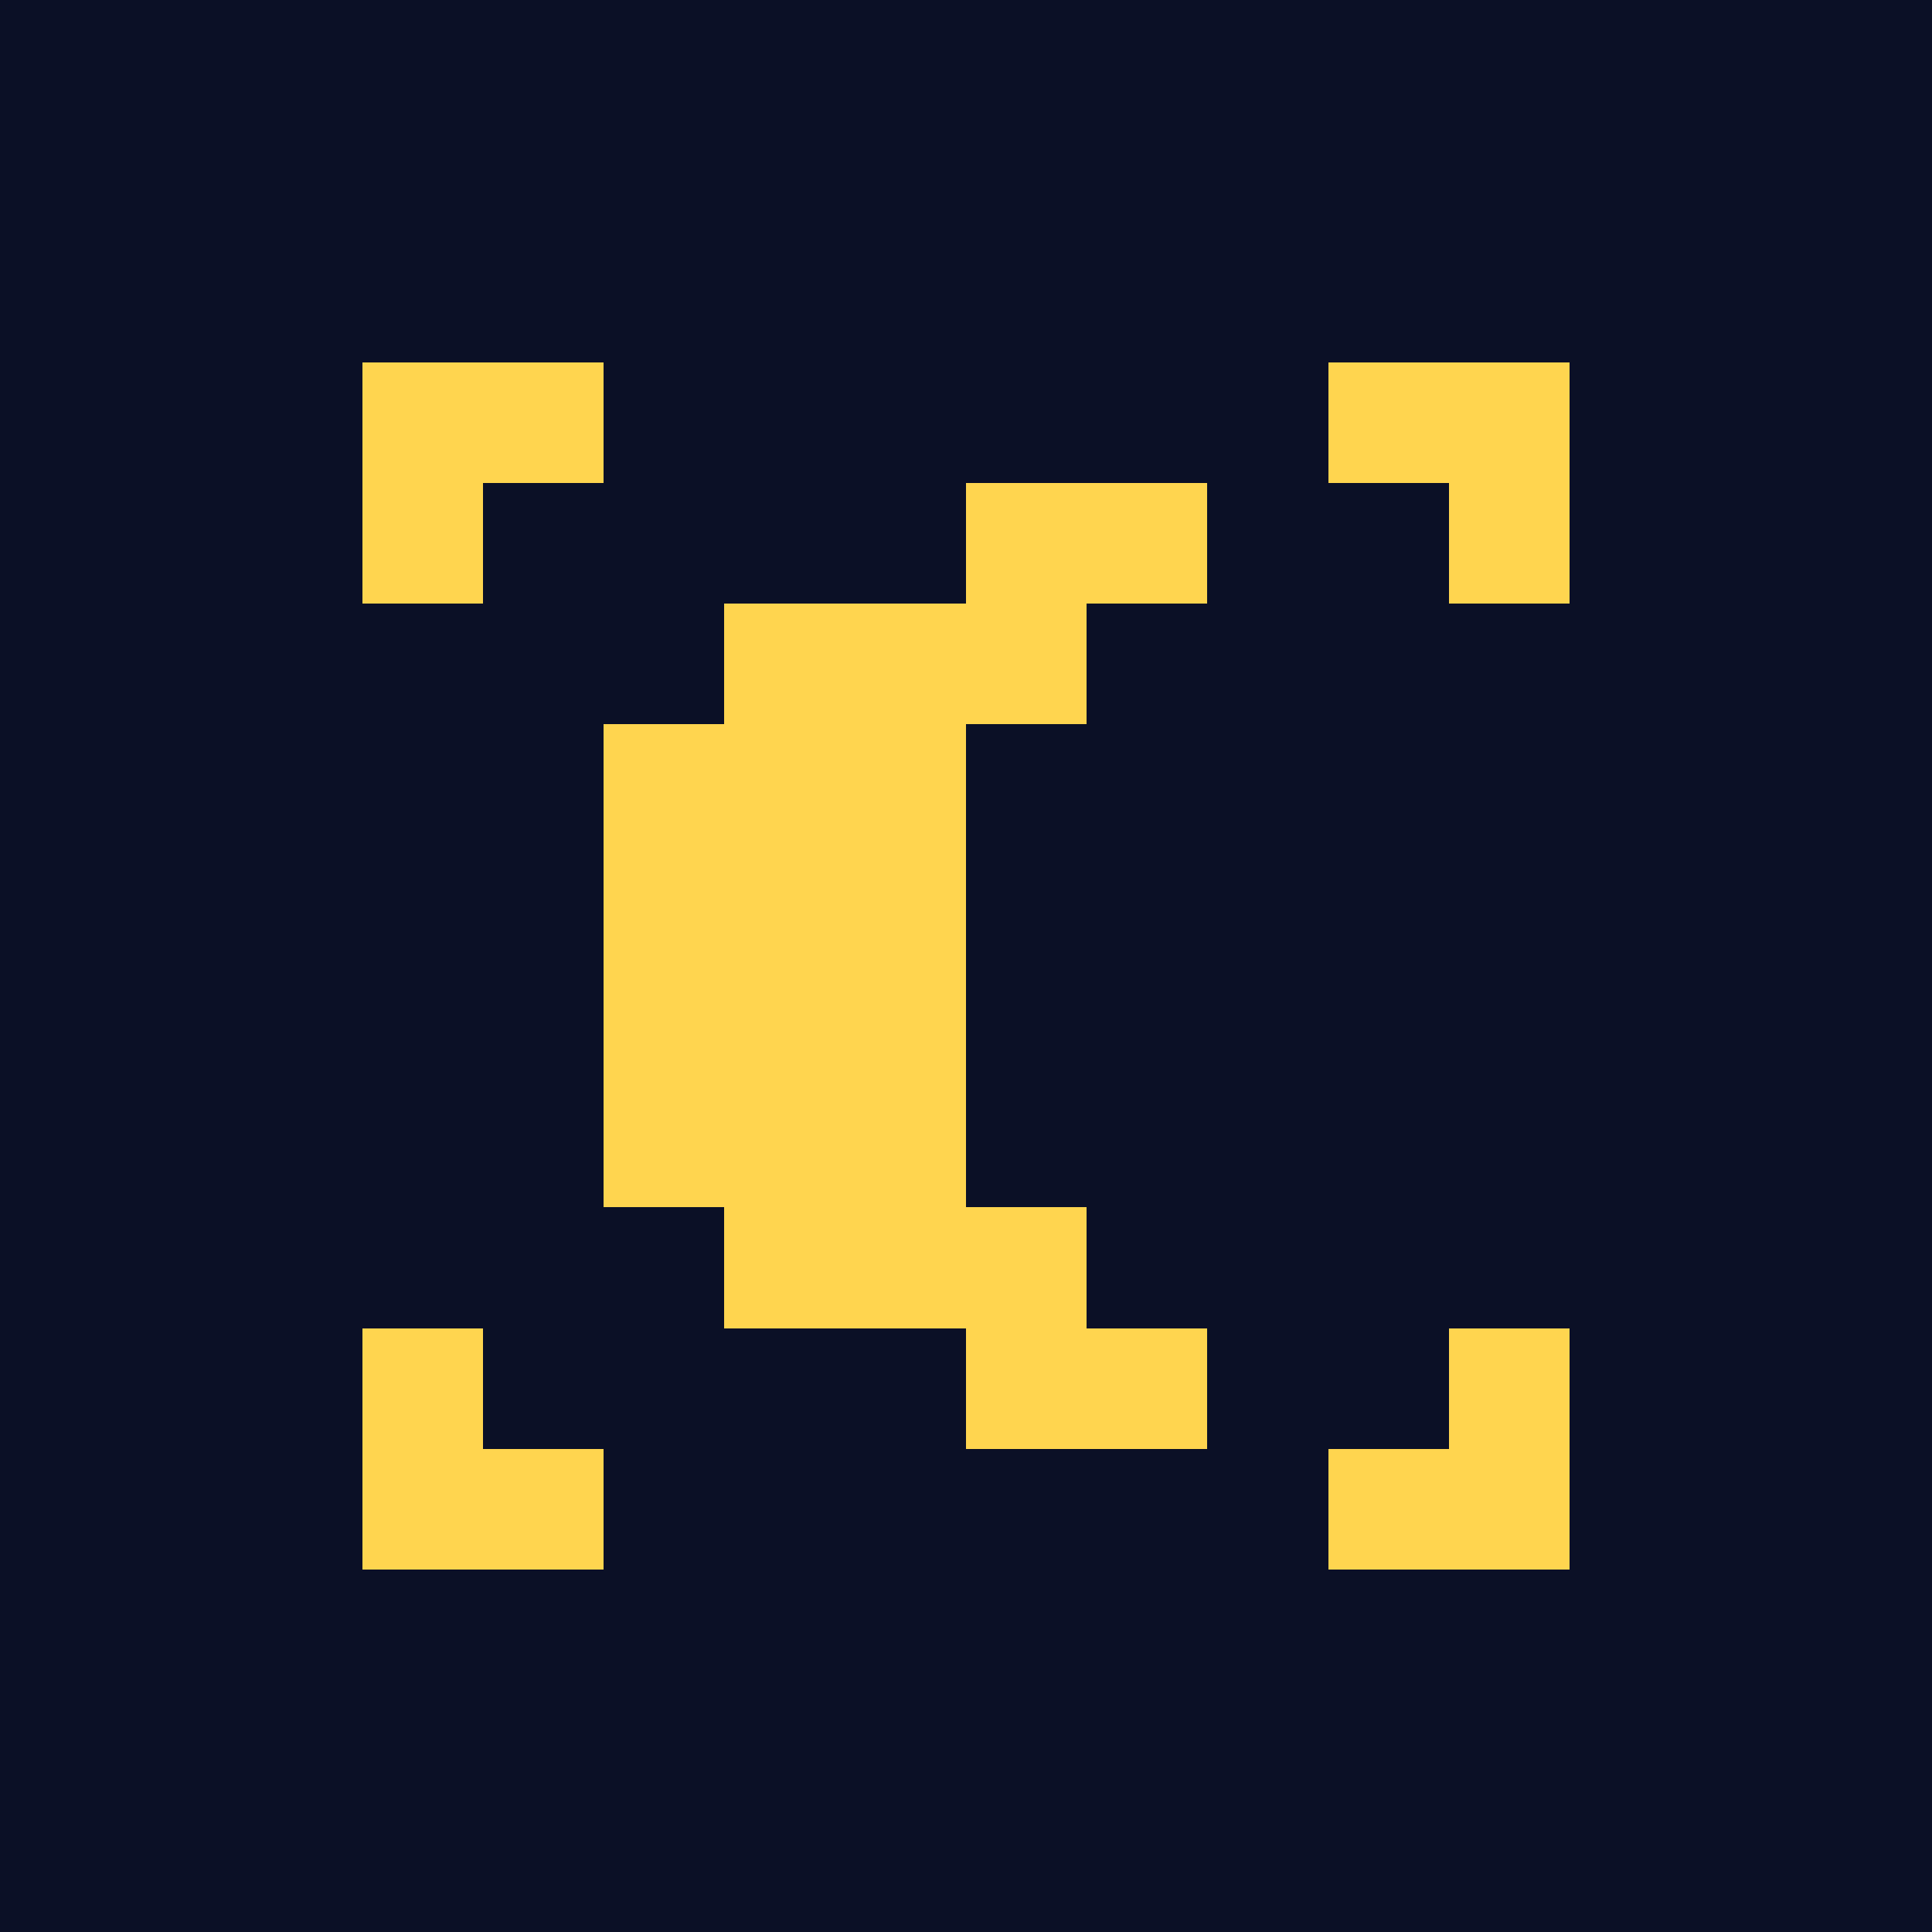
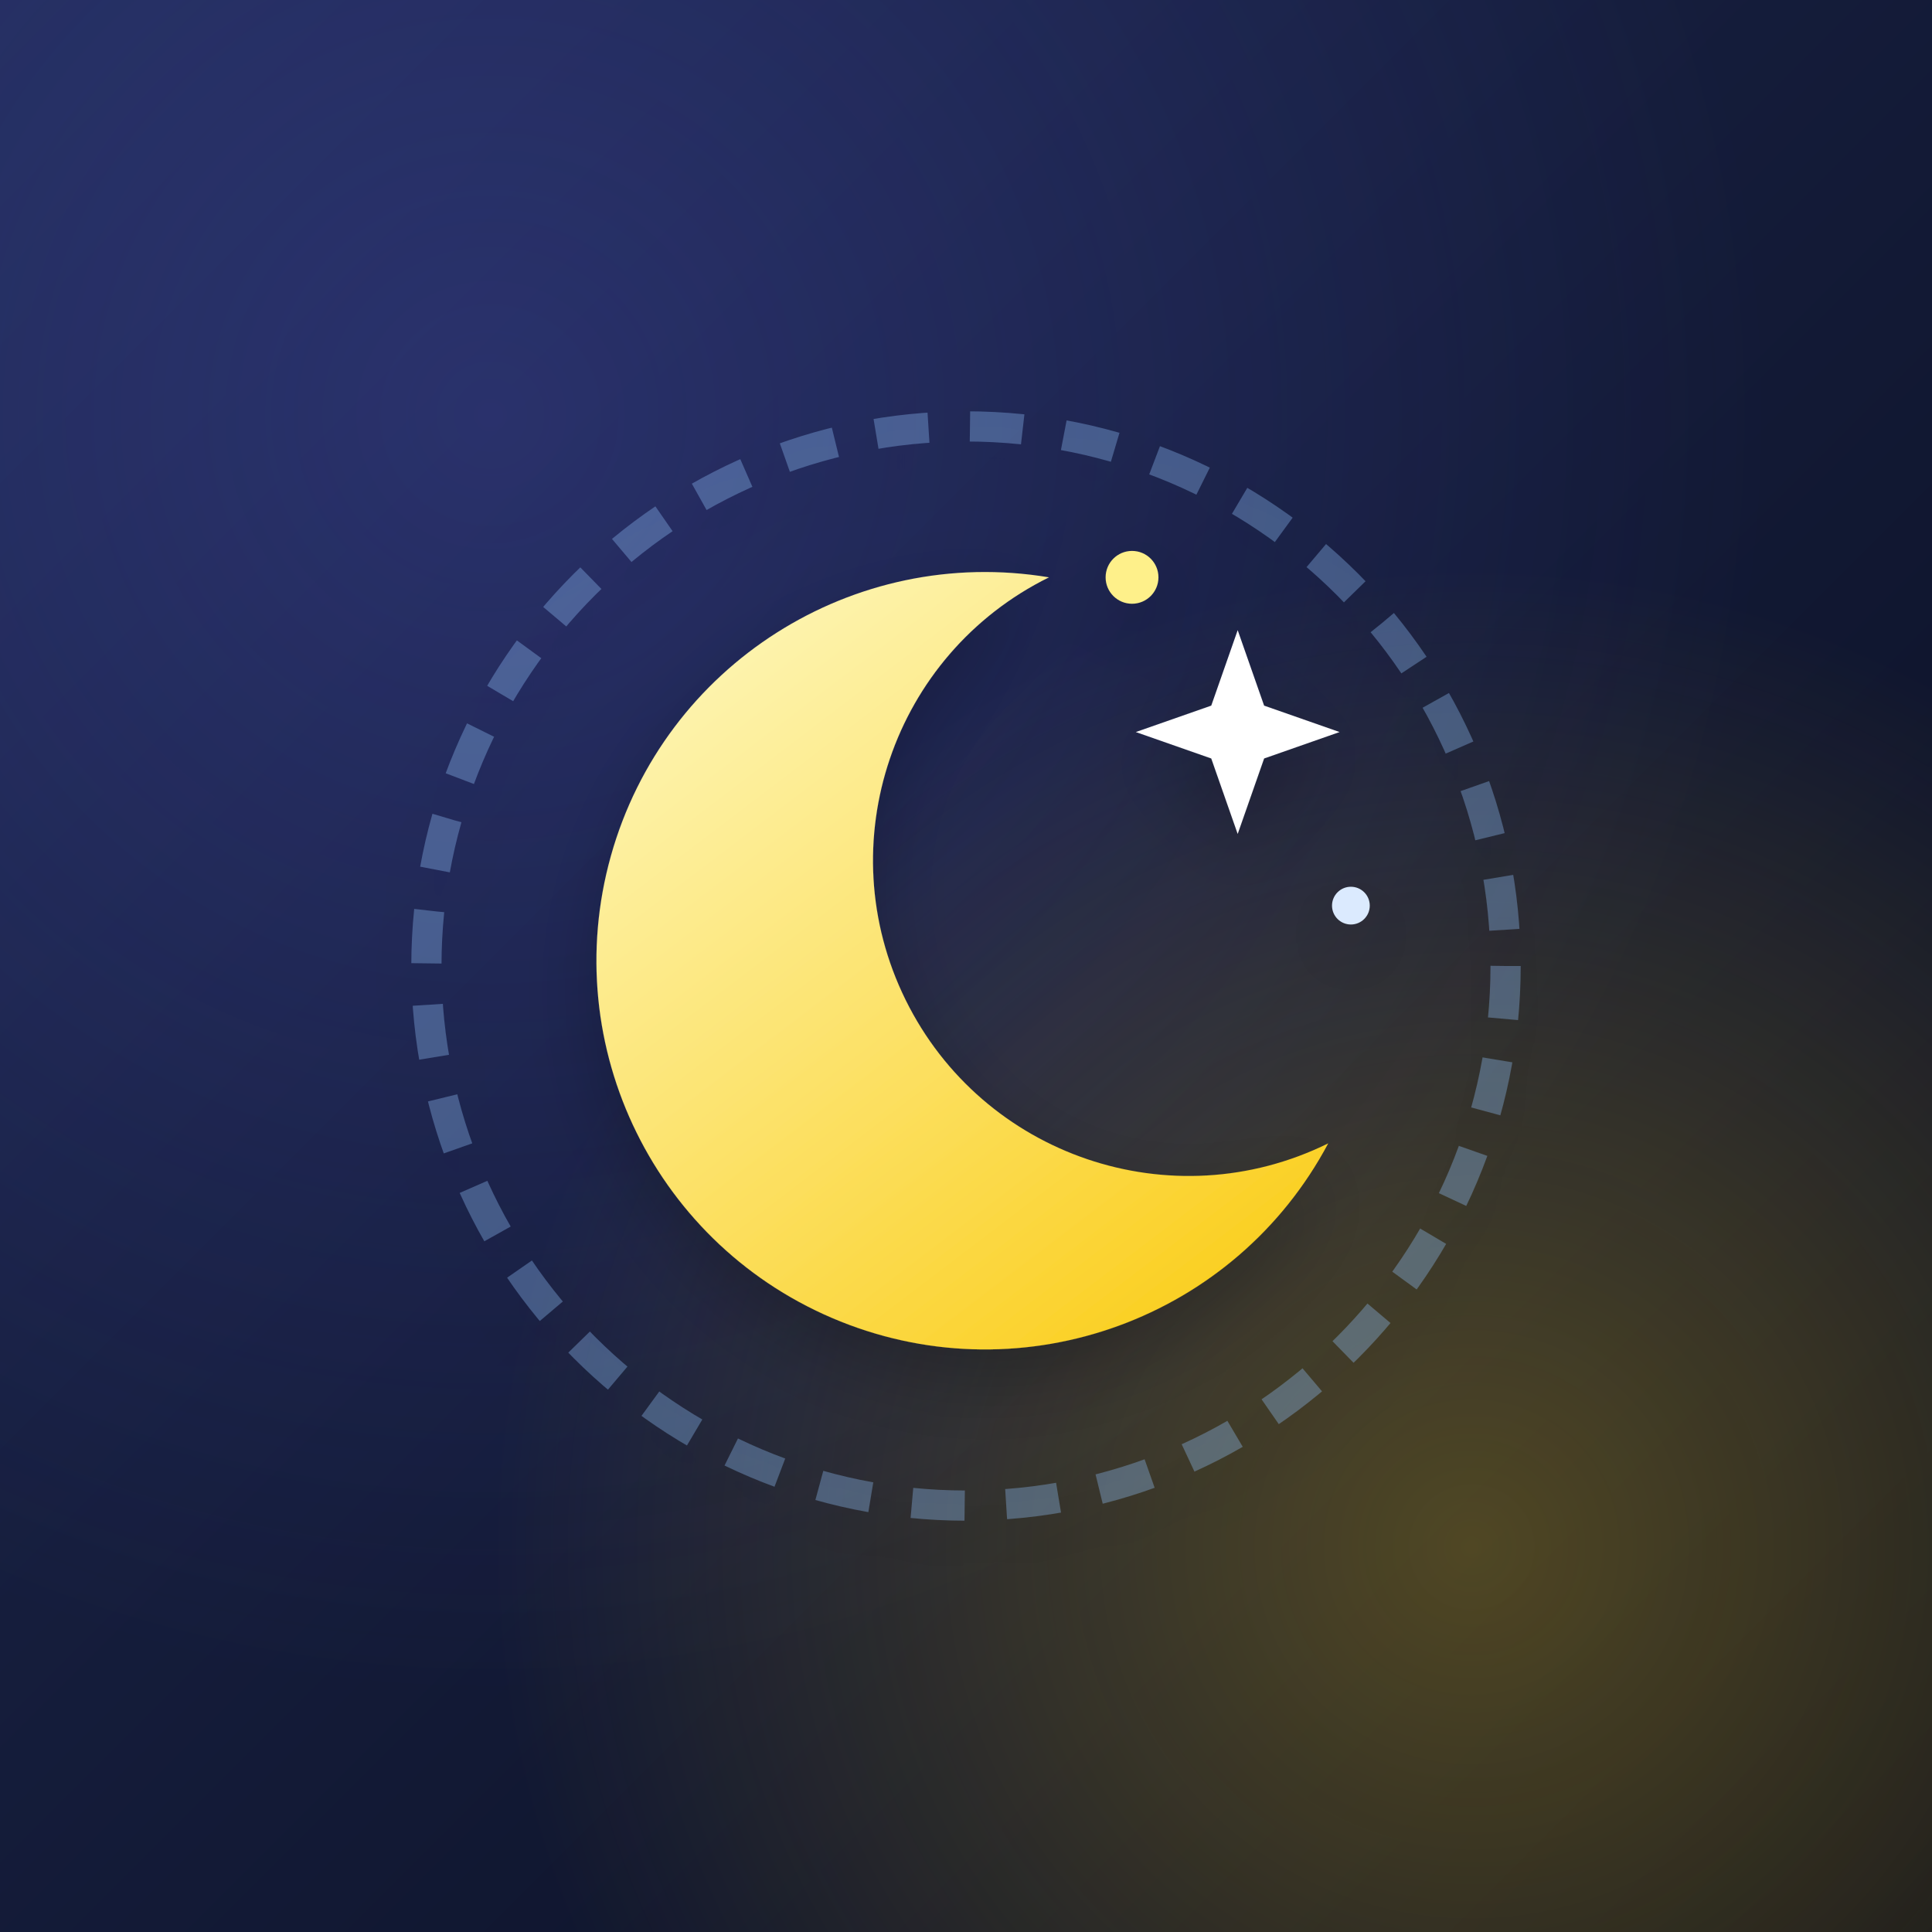
- <svg xmlns="http://www.w3.org/2000/svg" viewBox="0 0 1024 1024" shape-rendering="crispEdges">
-   <rect width="1024" height="1024" fill="#0B1026" />
-   <path fill="#FFD54F" d="M192 192h128v64h-128zM192 256h64v64h-64zM704 192h128v64h-128zM768 256h64v64h-64zM192 768h128v64h-128zM192 704h64v64h-64zM704 768h128v64h-128zM768 704h64v64h-64zM512 256h128v64h-128zM384 320h192v64h-192zM320 384h192v256h-192zM384 640h192v64h-192zM512 704h128v64h-128z" />
+ <svg xmlns="http://www.w3.org/2000/svg" viewBox="0 0 1024 1024" width="1024" height="1024">
+   <defs>
+     <linearGradient id="bgGrad" x1="0" y1="0" x2="1024" y2="1024" gradientUnits="userSpaceOnUse">
+       <stop offset="0%" stop-color="#1E2952" />
+       <stop offset="100%" stop-color="#090D1E" />
+     </linearGradient>
+     <radialGradient id="topGlow" cx="260" cy="220" r="680" gradientUnits="userSpaceOnUse">
+       <stop offset="0%" stop-color="#6366F1" stop-opacity="0.22" />
+       <stop offset="100%" stop-color="#6366F1" stop-opacity="0" />
+     </radialGradient>
+     <radialGradient id="botGlow" cx="780" cy="820" r="520" gradientUnits="userSpaceOnUse">
+       <stop offset="0%" stop-color="#FACC15" stop-opacity="0.28" />
+       <stop offset="100%" stop-color="#FACC15" stop-opacity="0" />
+     </radialGradient>
+     <filter id="sh" x="-20%" y="-20%" width="140%" height="140%">
+       <feDropShadow dx="0" dy="16" stdDeviation="20" flood-color="#000000" flood-opacity="0.22" />
+     </filter>
+     <linearGradient id="moon" x1="340" y1="300" x2="660" y2="720" gradientUnits="userSpaceOnUse">
+       <stop offset="0%" stop-color="#FEF9C3" />
+       <stop offset="100%" stop-color="#FACC15" />
+     </linearGradient>
+   </defs>
+   <rect width="1024" height="1024" fill="url(#bgGrad)" />
+   <rect width="1024" height="1024" fill="url(#topGlow)" />
+   <rect width="1024" height="1024" fill="url(#botGlow)" />
+   <g filter="url(#sh)">
+     <circle cx="512" cy="512" r="286" fill="none" stroke="#93C5FD" stroke-opacity="0.34" stroke-width="16" stroke-dasharray="28 22" />
+     <path d="M 556 306 A 206 206 0 1 0 704 606 A 164 164 0 1 1 556 306 Z" fill="url(#moon)" />
+     <path d="M 656 334 L 670 374 L 710 388 L 670 402 L 656 442 L 642 402 L 602 388 L 642 374 Z" fill="#FFFFFF" />
+     <circle cx="600" cy="306" r="14" fill="#FEF08A" />
+     <circle cx="716" cy="480" r="10" fill="#DBEAFE" />
+   </g>
</svg>
